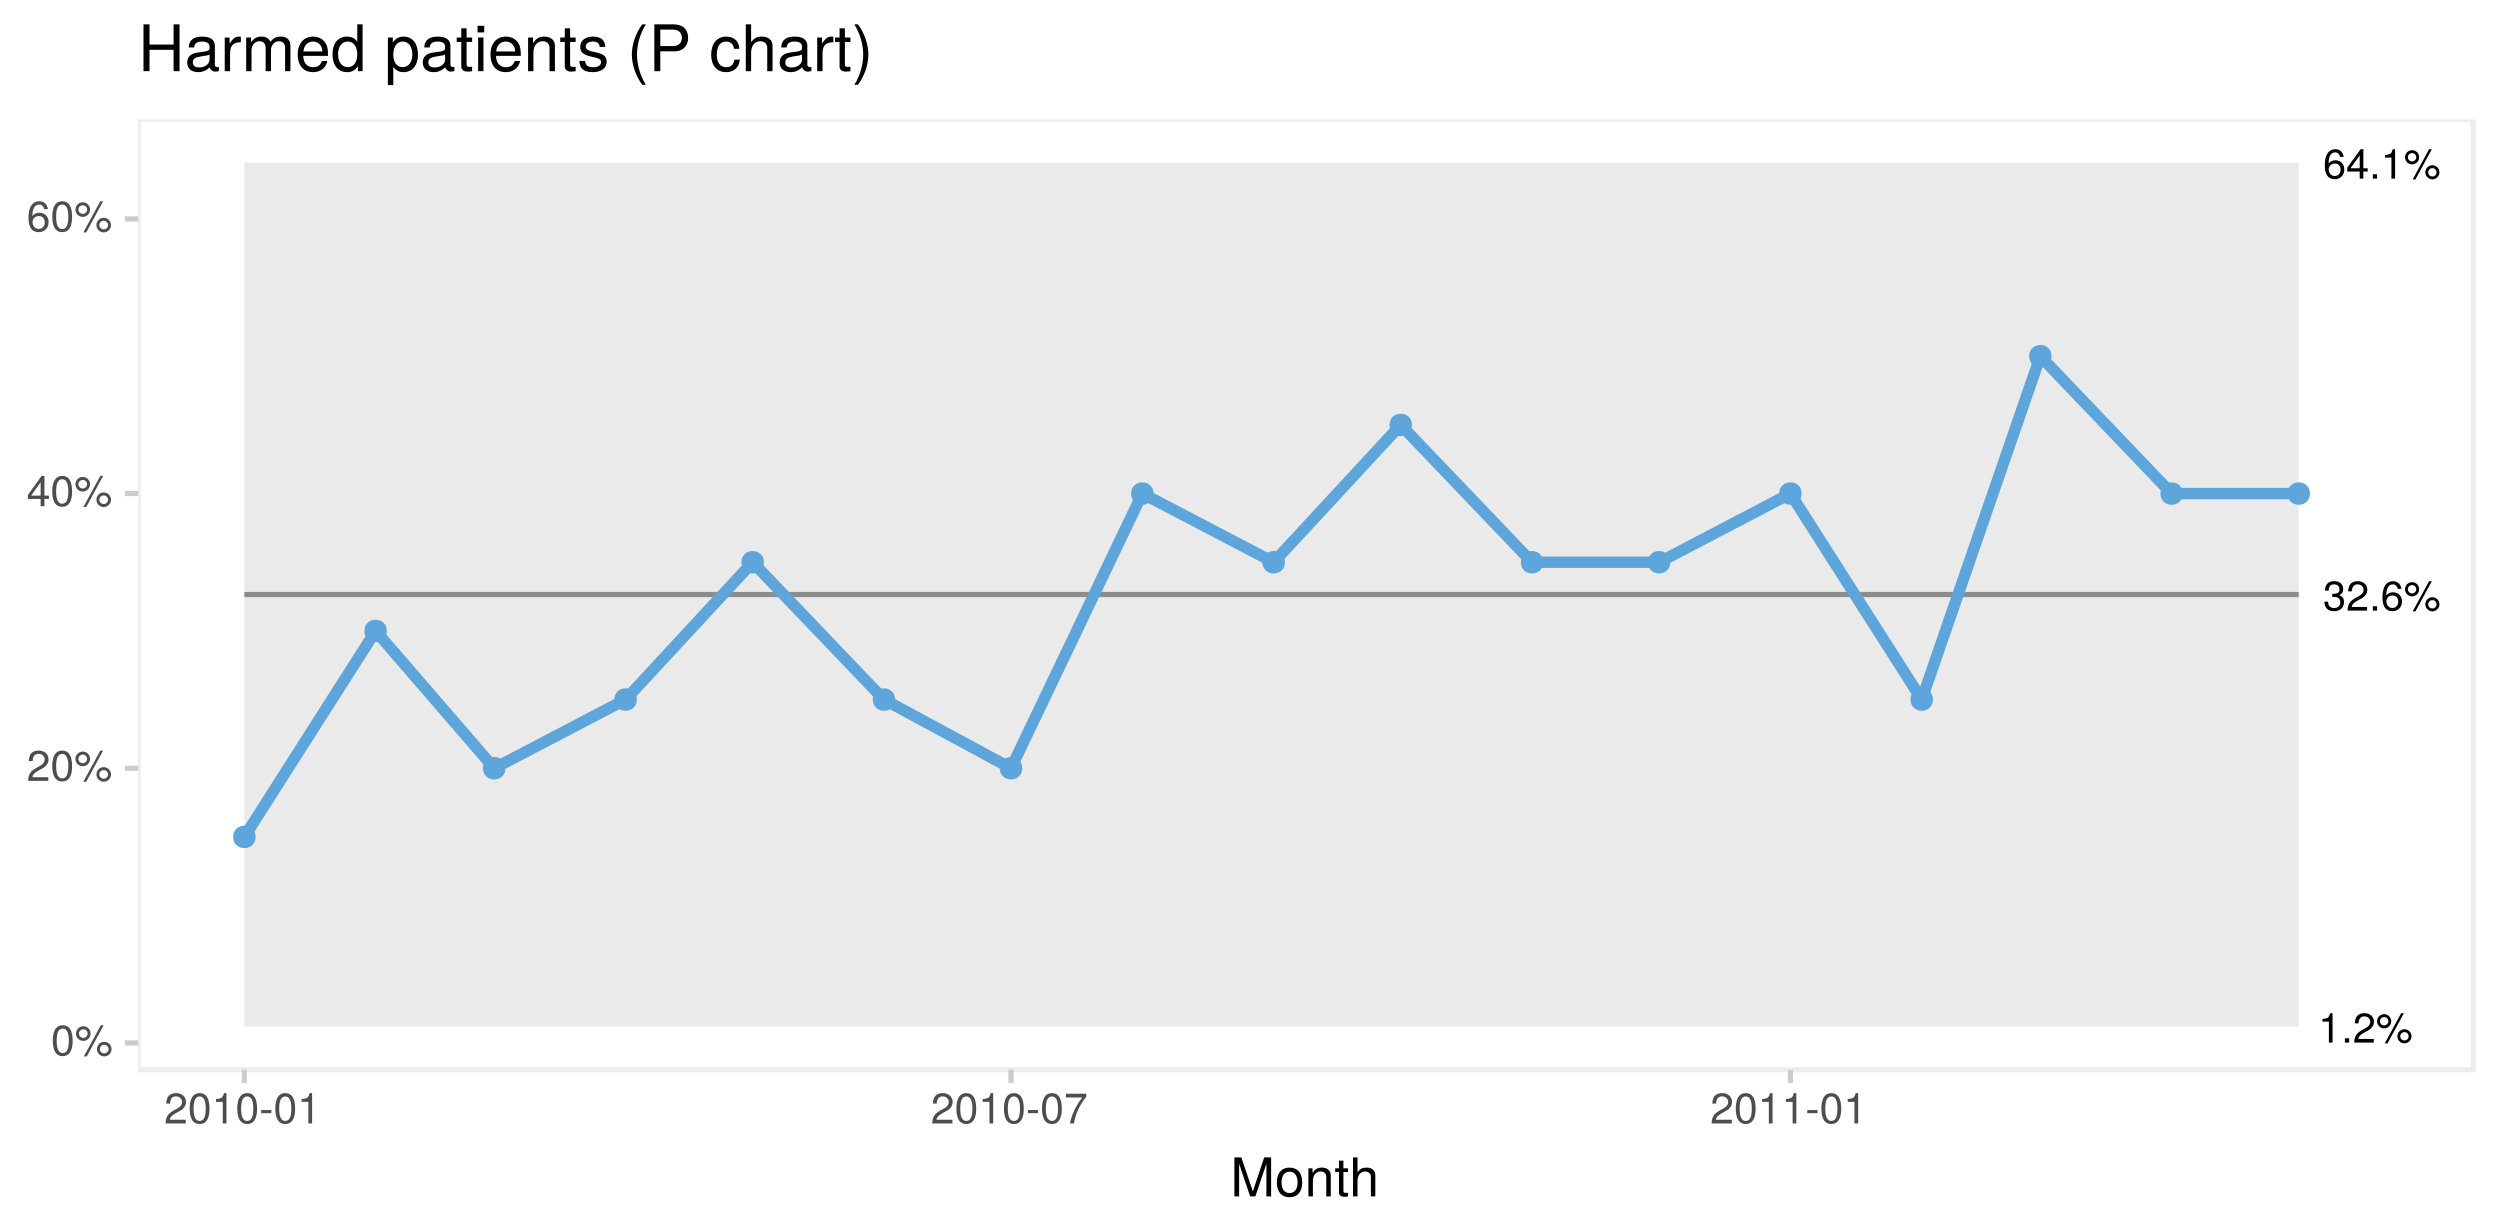
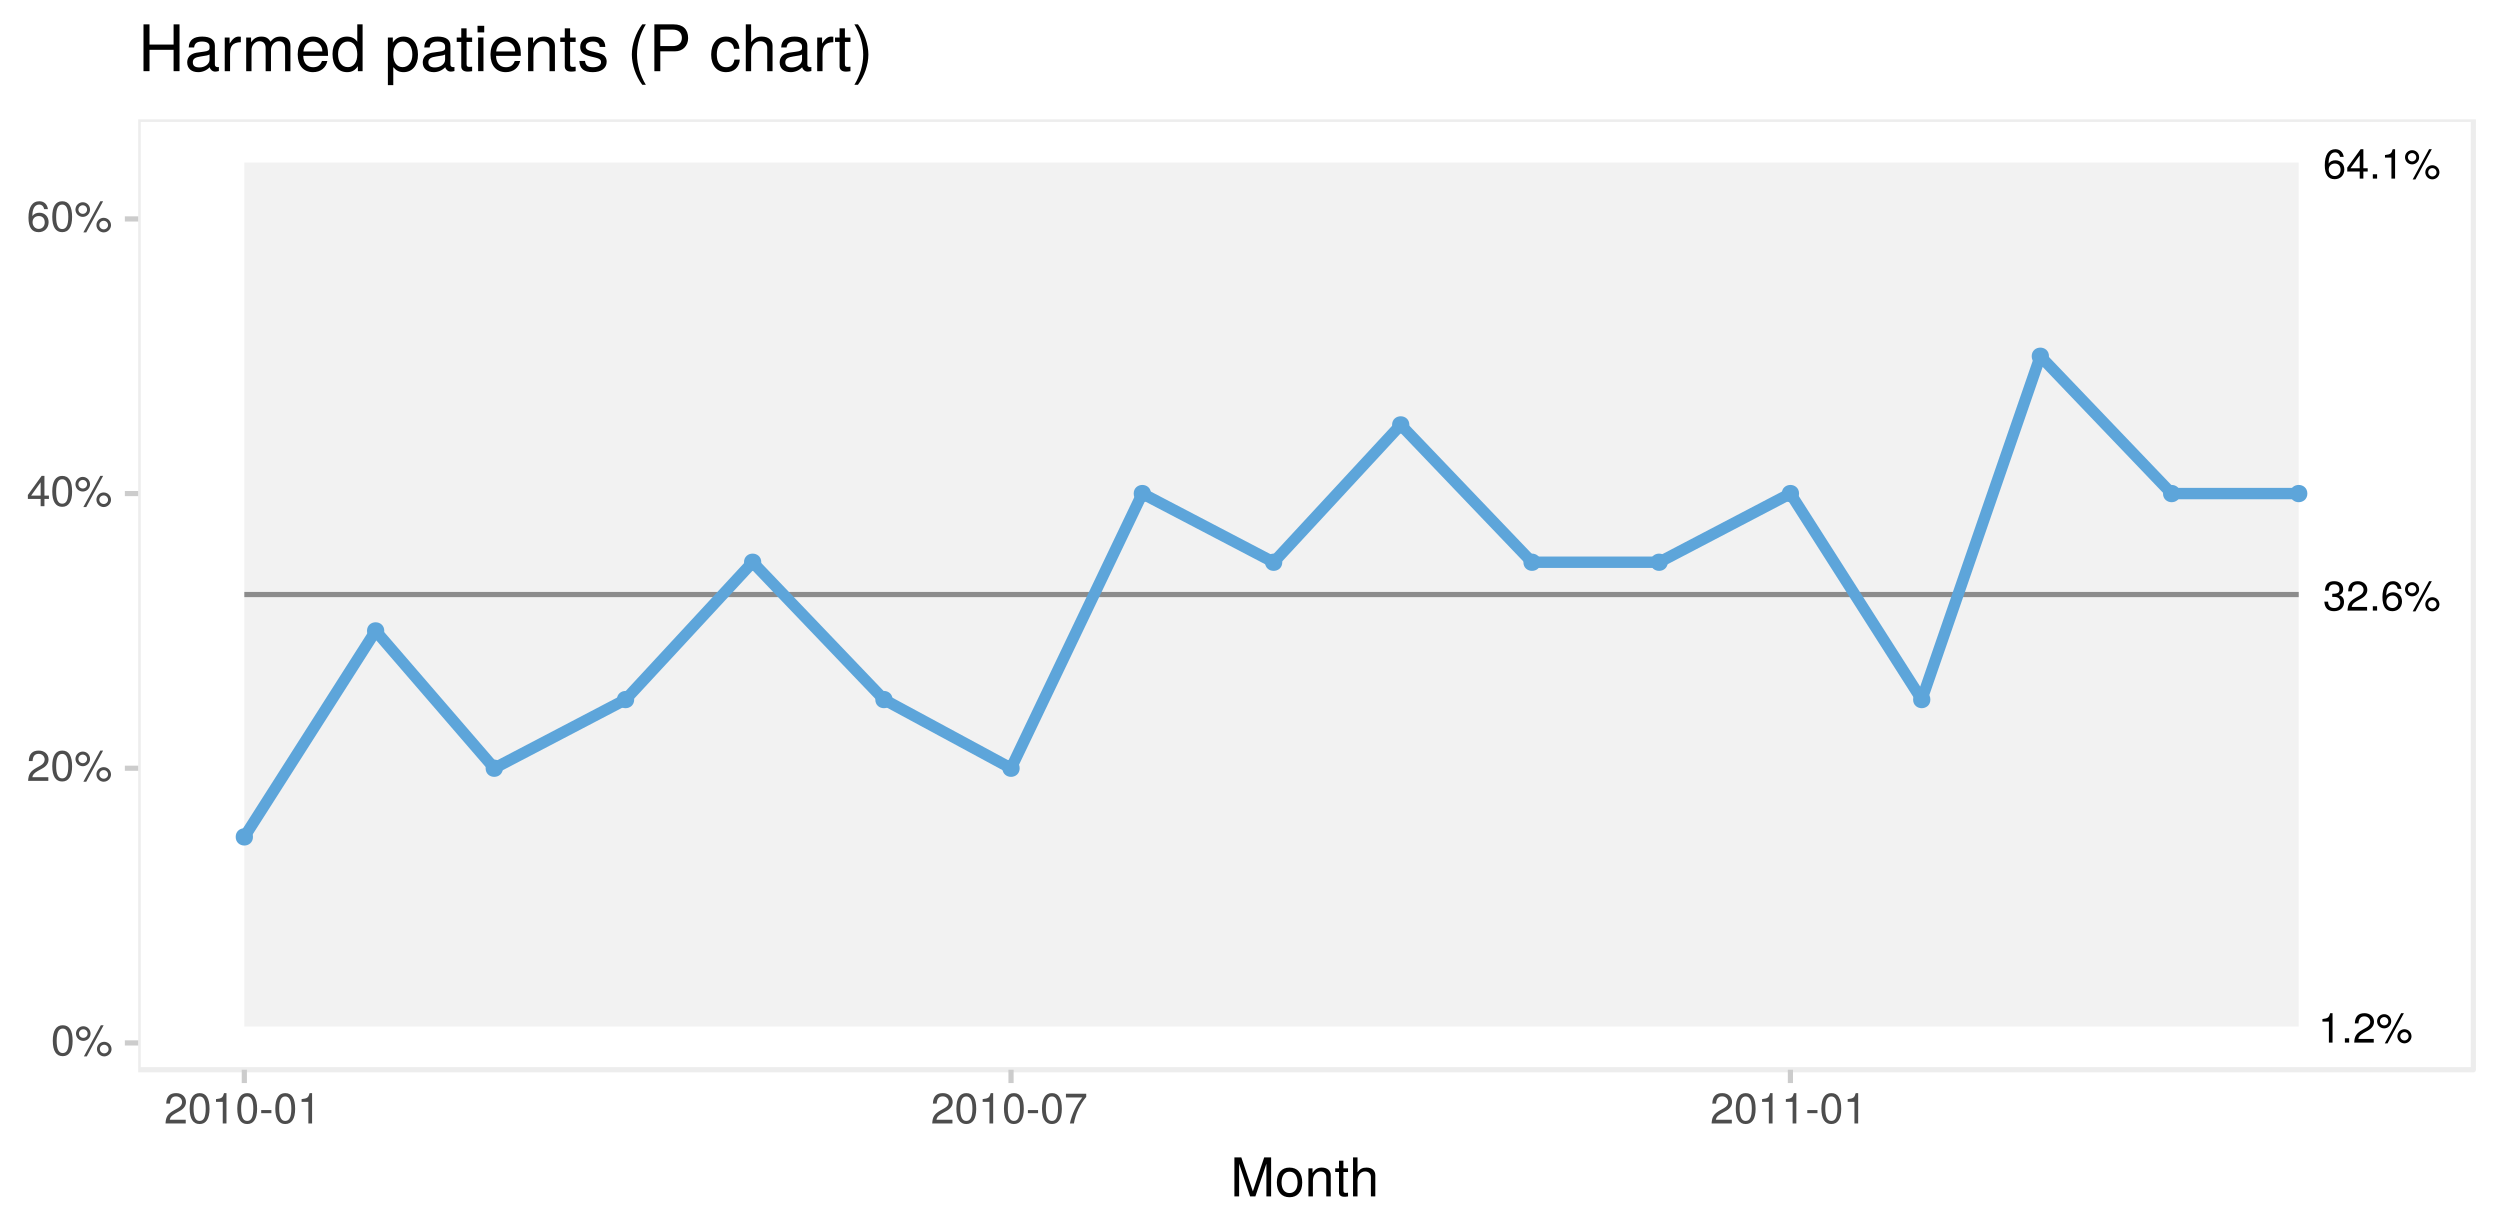
<svg xmlns="http://www.w3.org/2000/svg" xmlns:xlink="http://www.w3.org/1999/xlink" width="514pt" height="252pt" viewBox="0 0 514 252" version="1.1">
  <defs>
    <g>
      <symbol overflow="visible" id="glyph0-0">
        <path style="stroke:none;" d="" />
      </symbol>
      <symbol overflow="visible" id="glyph0-1">
        <path style="stroke:none;" d="M 2.953 0 L 2.953 -6.047 L 2.469 -6.047 C 2.203 -5.125 2.031 -4.984 0.875 -4.844 L 0.875 -4.312 L 2.203 -4.312 L 2.203 0 Z M 2.953 0 " />
      </symbol>
      <symbol overflow="visible" id="glyph0-2">
        <path style="stroke:none;" d="M 1.625 0 L 1.625 -0.891 L 0.75 -0.891 L 0.75 0 Z M 1.625 0 " />
      </symbol>
      <symbol overflow="visible" id="glyph0-3">
        <path style="stroke:none;" d="M 4.359 -4.281 C 4.359 -5.297 3.562 -6.047 2.422 -6.047 C 1.188 -6.047 0.469 -5.422 0.422 -3.953 L 1.172 -3.953 C 1.234 -4.969 1.656 -5.391 2.391 -5.391 C 3.078 -5.391 3.594 -4.906 3.594 -4.25 C 3.594 -3.781 3.312 -3.375 2.766 -3.062 L 1.984 -2.625 C 0.719 -1.906 0.359 -1.328 0.297 0 L 4.312 0 L 4.312 -0.75 L 1.141 -0.75 C 1.219 -1.234 1.484 -1.547 2.234 -1.984 L 3.078 -2.453 C 3.922 -2.906 4.359 -3.531 4.359 -4.281 Z M 4.359 -4.281 " />
      </symbol>
      <symbol overflow="visible" id="glyph0-4">
        <path style="stroke:none;" d="M 3.156 -4.375 C 3.156 -5.203 2.516 -5.844 1.703 -5.844 C 0.906 -5.844 0.25 -5.188 0.25 -4.391 C 0.25 -3.578 0.906 -2.922 1.703 -2.922 C 2.5 -2.922 3.156 -3.578 3.156 -4.375 Z M 2.562 -4.375 C 2.562 -3.906 2.172 -3.531 1.703 -3.531 C 1.234 -3.531 0.844 -3.922 0.844 -4.391 C 0.844 -4.859 1.234 -5.25 1.703 -5.25 C 2.188 -5.25 2.562 -4.859 2.562 -4.375 Z M 5.766 -6.047 L 5.203 -6.047 L 1.828 0.172 L 2.391 0.172 Z M 7.328 -1.281 C 7.328 -2.094 6.688 -2.75 5.875 -2.75 C 5.078 -2.75 4.422 -2.094 4.422 -1.297 C 4.422 -0.5 5.078 0.156 5.875 0.156 C 6.656 0.156 7.328 -0.5 7.328 -1.281 Z M 6.734 -1.281 C 6.734 -0.812 6.344 -0.438 5.875 -0.438 C 5.406 -0.438 5.016 -0.812 5.016 -1.297 C 5.016 -1.766 5.406 -2.156 5.875 -2.156 C 6.359 -2.156 6.734 -1.766 6.734 -1.281 Z M 6.734 -1.281 " />
      </symbol>
      <symbol overflow="visible" id="glyph0-5">
        <path style="stroke:none;" d="M 4.375 -1.875 C 4.375 -3 3.609 -3.766 2.531 -3.766 C 1.922 -3.766 1.453 -3.531 1.141 -3.094 C 1.141 -4.562 1.625 -5.391 2.484 -5.391 C 3.016 -5.391 3.375 -5.047 3.5 -4.469 L 4.25 -4.469 C 4.109 -5.453 3.453 -6.047 2.531 -6.047 C 1.125 -6.047 0.359 -4.859 0.359 -2.75 C 0.359 -0.875 1.016 0.125 2.391 0.125 C 3.547 0.125 4.375 -0.688 4.375 -1.875 Z M 3.609 -1.812 C 3.609 -1.062 3.094 -0.531 2.406 -0.531 C 1.703 -0.531 1.172 -1.078 1.172 -1.859 C 1.172 -2.609 1.688 -3.094 2.438 -3.094 C 3.156 -3.094 3.609 -2.625 3.609 -1.812 Z M 3.609 -1.812 " />
      </symbol>
      <symbol overflow="visible" id="glyph0-6">
        <path style="stroke:none;" d="M 4.438 -1.453 L 4.438 -2.125 L 3.547 -2.125 L 3.547 -6.047 L 2.984 -6.047 L 0.234 -2.25 L 0.234 -1.453 L 2.797 -1.453 L 2.797 0 L 3.547 0 L 3.547 -1.453 Z M 2.797 -2.125 L 0.891 -2.125 L 2.797 -4.766 Z M 2.797 -2.125 " />
      </symbol>
      <symbol overflow="visible" id="glyph0-7">
        <path style="stroke:none;" d="M 4.312 -1.75 C 4.312 -2.484 4.016 -2.922 3.297 -3.172 C 3.859 -3.391 4.141 -3.781 4.141 -4.391 C 4.141 -5.422 3.453 -6.047 2.297 -6.047 C 1.078 -6.047 0.422 -5.391 0.406 -4.094 L 1.156 -4.094 C 1.172 -4.984 1.531 -5.391 2.297 -5.391 C 2.969 -5.391 3.375 -5 3.375 -4.359 C 3.375 -3.719 3.094 -3.453 1.891 -3.453 L 1.891 -2.812 L 2.297 -2.812 C 3.125 -2.812 3.547 -2.422 3.547 -1.75 C 3.547 -0.984 3.078 -0.531 2.297 -0.531 C 1.469 -0.531 1.078 -0.953 1.031 -1.828 L 0.266 -1.828 C 0.359 -0.484 1.031 0.125 2.266 0.125 C 3.516 0.125 4.312 -0.609 4.312 -1.75 Z M 4.312 -1.75 " />
      </symbol>
      <symbol overflow="visible" id="glyph1-0">
        <path style="stroke:none;" d="" />
      </symbol>
      <symbol overflow="visible" id="glyph1-1">
        <path style="stroke:none;" d="M 4.453 -3 C 4.453 -5.156 3.781 -6.234 2.422 -6.234 C 1.078 -6.234 0.375 -5.141 0.375 -3.047 C 0.375 -0.953 1.078 0.125 2.422 0.125 C 3.734 0.125 4.453 -0.953 4.453 -3 Z M 3.672 -3.062 C 3.672 -1.297 3.266 -0.516 2.406 -0.516 C 1.578 -0.516 1.172 -1.344 1.172 -3.047 C 1.172 -4.75 1.578 -5.547 2.422 -5.547 C 3.25 -5.547 3.672 -4.734 3.672 -3.062 Z M 3.672 -3.062 " />
      </symbol>
      <symbol overflow="visible" id="glyph1-2">
        <path style="stroke:none;" d="M 3.25 -4.5 C 3.25 -5.359 2.594 -6.031 1.75 -6.031 C 0.938 -6.031 0.25 -5.344 0.25 -4.516 C 0.25 -3.688 0.938 -3.016 1.766 -3.016 C 2.578 -3.016 3.25 -3.688 3.25 -4.5 Z M 2.641 -4.516 C 2.641 -4.031 2.25 -3.641 1.766 -3.641 C 1.266 -3.641 0.859 -4.031 0.859 -4.516 C 0.859 -5.016 1.266 -5.406 1.75 -5.406 C 2.25 -5.406 2.641 -5.016 2.641 -4.516 Z M 5.938 -6.234 L 5.359 -6.234 L 1.875 0.172 L 2.469 0.172 Z M 7.562 -1.312 C 7.562 -2.156 6.891 -2.828 6.047 -2.828 C 5.234 -2.828 4.562 -2.156 4.562 -1.344 C 4.562 -0.516 5.234 0.172 6.062 0.172 C 6.875 0.172 7.562 -0.516 7.562 -1.312 Z M 6.953 -1.312 C 6.953 -0.844 6.547 -0.453 6.062 -0.453 C 5.562 -0.453 5.156 -0.844 5.156 -1.344 C 5.156 -1.828 5.562 -2.219 6.047 -2.219 C 6.547 -2.219 6.953 -1.828 6.953 -1.312 Z M 6.953 -1.312 " />
      </symbol>
      <symbol overflow="visible" id="glyph1-3">
        <path style="stroke:none;" d="M 4.5 -4.406 C 4.5 -5.469 3.672 -6.234 2.5 -6.234 C 1.219 -6.234 0.484 -5.594 0.438 -4.078 L 1.219 -4.078 C 1.281 -5.125 1.703 -5.562 2.469 -5.562 C 3.172 -5.562 3.703 -5.062 3.703 -4.391 C 3.703 -3.891 3.406 -3.469 2.859 -3.156 L 2.047 -2.703 C 0.75 -1.969 0.375 -1.375 0.297 0 L 4.453 0 L 4.453 -0.766 L 1.172 -0.766 C 1.25 -1.281 1.531 -1.594 2.297 -2.047 L 3.172 -2.531 C 4.047 -2.984 4.5 -3.641 4.5 -4.406 Z M 4.5 -4.406 " />
      </symbol>
      <symbol overflow="visible" id="glyph1-4">
        <path style="stroke:none;" d="M 4.578 -1.5 L 4.578 -2.188 L 3.656 -2.188 L 3.656 -6.234 L 3.078 -6.234 L 0.25 -2.312 L 0.25 -1.5 L 2.875 -1.5 L 2.875 0 L 3.656 0 L 3.656 -1.5 Z M 2.875 -2.188 L 0.922 -2.188 L 2.875 -4.922 Z M 2.875 -2.188 " />
      </symbol>
      <symbol overflow="visible" id="glyph1-5">
        <path style="stroke:none;" d="M 4.516 -1.938 C 4.516 -3.094 3.719 -3.875 2.609 -3.875 C 1.984 -3.875 1.5 -3.641 1.172 -3.188 C 1.172 -4.703 1.672 -5.547 2.562 -5.547 C 3.109 -5.547 3.484 -5.203 3.609 -4.609 L 4.375 -4.609 C 4.234 -5.625 3.562 -6.234 2.609 -6.234 C 1.156 -6.234 0.375 -5.016 0.375 -2.844 C 0.375 -0.891 1.047 0.125 2.469 0.125 C 3.656 0.125 4.516 -0.719 4.516 -1.938 Z M 3.719 -1.875 C 3.719 -1.094 3.188 -0.547 2.484 -0.547 C 1.766 -0.547 1.219 -1.125 1.219 -1.922 C 1.219 -2.688 1.734 -3.188 2.5 -3.188 C 3.25 -3.188 3.719 -2.703 3.719 -1.875 Z M 3.719 -1.875 " />
      </symbol>
      <symbol overflow="visible" id="glyph1-6">
        <path style="stroke:none;" d="M 3.047 0 L 3.047 -6.234 L 2.547 -6.234 C 2.266 -5.281 2.094 -5.141 0.891 -5 L 0.891 -4.438 L 2.281 -4.438 L 2.281 0 Z M 3.047 0 " />
      </symbol>
      <symbol overflow="visible" id="glyph1-7">
        <path style="stroke:none;" d="M 2.5 -2.109 L 2.5 -2.75 L 0.406 -2.75 L 0.406 -2.109 Z M 2.5 -2.109 " />
      </symbol>
      <symbol overflow="visible" id="glyph1-8">
        <path style="stroke:none;" d="M 4.578 -5.453 L 4.578 -6.109 L 0.406 -6.109 L 0.406 -5.344 L 3.781 -5.344 C 2.531 -3.781 1.656 -1.953 1.219 0 L 2.047 0 C 2.391 -2.016 3.266 -3.891 4.578 -5.453 Z M 4.578 -5.453 " />
      </symbol>
      <symbol overflow="visible" id="glyph2-0">
        <path style="stroke:none;" d="" />
      </symbol>
      <symbol overflow="visible" id="glyph2-1">
        <path style="stroke:none;" d="M 8.375 0 L 8.375 -8.016 L 6.953 -8.016 L 4.625 -1.031 L 2.25 -8.016 L 0.828 -8.016 L 0.828 0 L 1.797 0 L 1.797 -6.719 L 4.062 0 L 5.141 0 L 7.406 -6.719 L 7.406 0 Z M 8.375 0 " />
      </symbol>
      <symbol overflow="visible" id="glyph2-2">
        <path style="stroke:none;" d="M 5.609 -2.844 C 5.609 -4.828 4.656 -5.922 2.984 -5.922 C 1.375 -5.922 0.391 -4.812 0.391 -2.875 C 0.391 -0.953 1.359 0.172 3 0.172 C 4.625 0.172 5.609 -0.953 5.609 -2.844 Z M 4.656 -2.844 C 4.656 -1.5 4.016 -0.688 3 -0.688 C 1.984 -0.688 1.359 -1.484 1.359 -2.875 C 1.359 -4.266 1.984 -5.078 3 -5.078 C 4.031 -5.078 4.656 -4.281 4.656 -2.844 Z M 4.656 -2.844 " />
      </symbol>
      <symbol overflow="visible" id="glyph2-3">
        <path style="stroke:none;" d="M 5.359 0 L 5.359 -4.359 C 5.359 -5.312 4.641 -5.922 3.531 -5.922 C 2.672 -5.922 2.125 -5.594 1.609 -4.797 L 1.609 -5.766 L 0.766 -5.766 L 0.766 0 L 1.688 0 L 1.688 -3.172 C 1.688 -4.359 2.328 -5.125 3.25 -5.125 C 3.984 -5.125 4.438 -4.688 4.438 -4 L 4.438 0 Z M 5.359 0 " />
      </symbol>
      <symbol overflow="visible" id="glyph2-4">
        <path style="stroke:none;" d="M 2.797 0 L 2.797 -0.766 C 2.672 -0.734 2.531 -0.719 2.359 -0.719 C 1.953 -0.719 1.844 -0.844 1.844 -1.25 L 1.844 -5.016 L 2.797 -5.016 L 2.797 -5.766 L 1.844 -5.766 L 1.844 -7.344 L 0.938 -7.344 L 0.938 -5.766 L 0.156 -5.766 L 0.156 -5.016 L 0.938 -5.016 L 0.938 -0.844 C 0.938 -0.25 1.328 0.078 2.047 0.078 C 2.266 0.078 2.484 0.062 2.797 0 Z M 2.797 0 " />
      </symbol>
      <symbol overflow="visible" id="glyph2-5">
        <path style="stroke:none;" d="M 5.344 0 L 5.344 -4.359 C 5.344 -5.328 4.656 -5.922 3.531 -5.922 C 2.719 -5.922 2.219 -5.672 1.688 -4.969 L 1.688 -8.016 L 0.766 -8.016 L 0.766 0 L 1.688 0 L 1.688 -3.172 C 1.688 -4.359 2.297 -5.125 3.25 -5.125 C 3.891 -5.125 4.438 -4.75 4.438 -4 L 4.438 0 Z M 5.344 0 " />
      </symbol>
      <symbol overflow="visible" id="glyph3-0">
        <path style="stroke:none;" d="" />
      </symbol>
      <symbol overflow="visible" id="glyph3-1">
        <path style="stroke:none;" d="M 8.5 0 L 8.5 -9.625 L 7.281 -9.625 L 7.281 -5.469 L 2.328 -5.469 L 2.328 -9.625 L 1.094 -9.625 L 1.094 0 L 2.328 0 L 2.328 -4.391 L 7.281 -4.391 L 7.281 0 Z M 8.5 0 " />
      </symbol>
      <symbol overflow="visible" id="glyph3-2">
        <path style="stroke:none;" d="M 7.062 -0.031 L 7.062 -0.859 C 6.938 -0.828 6.891 -0.828 6.828 -0.828 C 6.438 -0.828 6.234 -1.031 6.234 -1.375 L 6.234 -5.234 C 6.234 -6.453 5.328 -7.109 3.625 -7.109 C 1.953 -7.109 0.922 -6.469 0.859 -4.875 L 1.969 -4.875 C 2.062 -5.719 2.562 -6.094 3.594 -6.094 C 4.578 -6.094 5.141 -5.734 5.141 -5.062 L 5.141 -4.781 C 5.141 -4.312 4.859 -4.125 3.984 -4.016 C 2.422 -3.812 2.188 -3.766 1.766 -3.594 C 0.969 -3.266 0.547 -2.641 0.547 -1.797 C 0.547 -0.547 1.422 0.203 2.828 0.203 C 3.703 0.203 4.562 -0.172 5.172 -0.812 C 5.297 -0.297 5.766 0.094 6.312 0.094 C 6.531 0.094 6.703 0.062 7.062 -0.031 Z M 5.141 -2.391 C 5.141 -1.406 4.125 -0.766 3.062 -0.766 C 2.203 -0.766 1.703 -1.062 1.703 -1.828 C 1.703 -2.547 2.188 -2.859 3.359 -3.031 C 4.531 -3.188 4.766 -3.25 5.141 -3.422 Z M 5.141 -2.391 " />
      </symbol>
      <symbol overflow="visible" id="glyph3-3">
        <path style="stroke:none;" d="M 4.234 -5.953 L 4.234 -7.078 C 4.047 -7.109 3.969 -7.109 3.812 -7.109 C 3.109 -7.109 2.562 -6.688 1.922 -5.672 L 1.922 -6.922 L 0.922 -6.922 L 0.922 0 L 2.016 0 L 2.016 -3.594 C 2.016 -5.156 2.531 -5.922 4.234 -5.953 Z M 4.234 -5.953 " />
      </symbol>
      <symbol overflow="visible" id="glyph3-4">
        <path style="stroke:none;" d="M 10.031 0 L 10.031 -5.188 C 10.031 -6.438 9.344 -7.109 8.047 -7.109 C 7.125 -7.109 6.578 -6.844 5.922 -6.062 C 5.516 -6.797 4.969 -7.109 4.062 -7.109 C 3.141 -7.109 2.531 -6.766 1.938 -5.938 L 1.938 -6.922 L 0.938 -6.922 L 0.938 0 L 2.031 0 L 2.031 -4.344 C 2.031 -5.344 2.766 -6.156 3.656 -6.156 C 4.469 -6.156 4.938 -5.656 4.938 -4.766 L 4.938 0 L 6.031 0 L 6.031 -4.344 C 6.031 -5.344 6.766 -6.156 7.672 -6.156 C 8.469 -6.156 8.938 -5.641 8.938 -4.766 L 8.938 0 Z M 10.031 0 " />
      </symbol>
      <symbol overflow="visible" id="glyph3-5">
        <path style="stroke:none;" d="M 6.766 -3.141 C 6.766 -4.141 6.688 -4.781 6.5 -5.297 C 6.047 -6.438 4.984 -7.109 3.703 -7.109 C 1.766 -7.109 0.531 -5.688 0.531 -3.422 C 0.531 -1.156 1.734 0.203 3.672 0.203 C 5.25 0.203 6.344 -0.703 6.625 -2.094 L 5.516 -2.094 C 5.219 -1.188 4.594 -0.812 3.703 -0.812 C 2.562 -0.812 1.703 -1.562 1.672 -3.141 Z M 5.594 -4.125 C 5.594 -4.125 5.594 -4.062 5.578 -4.047 L 1.703 -4.047 C 1.797 -5.266 2.578 -6.094 3.688 -6.094 C 4.766 -6.094 5.594 -5.203 5.594 -4.125 Z M 5.594 -4.125 " />
      </symbol>
      <symbol overflow="visible" id="glyph3-6">
        <path style="stroke:none;" d="M 6.531 0 L 6.531 -9.625 L 5.438 -9.625 L 5.438 -6.047 C 4.984 -6.75 4.234 -7.109 3.312 -7.109 C 1.516 -7.109 0.344 -5.734 0.344 -3.531 C 0.344 -1.188 1.484 0.203 3.359 0.203 C 4.297 0.203 4.969 -0.156 5.562 -1.016 L 5.562 0 Z M 5.438 -3.438 C 5.438 -1.828 4.672 -0.828 3.516 -0.828 C 2.297 -0.828 1.484 -1.844 1.484 -3.453 C 1.484 -5.062 2.297 -6.094 3.5 -6.094 C 4.688 -6.094 5.438 -5.031 5.438 -3.438 Z M 5.438 -3.438 " />
      </symbol>
      <symbol overflow="visible" id="glyph3-7">
        <path style="stroke:none;" d="" />
      </symbol>
      <symbol overflow="visible" id="glyph3-8">
        <path style="stroke:none;" d="M 6.906 -3.391 C 6.906 -5.719 5.766 -7.109 3.938 -7.109 C 3 -7.109 2.25 -6.688 1.734 -5.875 L 1.734 -6.922 L 0.719 -6.922 L 0.719 2.875 L 1.828 2.875 L 1.828 -0.828 C 2.406 -0.125 3.047 0.203 3.953 0.203 C 5.734 0.203 6.906 -1.188 6.906 -3.391 Z M 5.75 -3.422 C 5.75 -1.844 4.953 -0.828 3.75 -0.828 C 2.594 -0.828 1.828 -1.781 1.828 -3.406 C 1.828 -5.031 2.594 -6.094 3.75 -6.094 C 4.969 -6.094 5.75 -5.062 5.75 -3.422 Z M 5.75 -3.422 " />
      </symbol>
      <symbol overflow="visible" id="glyph3-9">
        <path style="stroke:none;" d="M 3.359 0 L 3.359 -0.922 C 3.203 -0.891 3.031 -0.875 2.828 -0.875 C 2.344 -0.875 2.219 -1 2.219 -1.484 L 2.219 -6.016 L 3.359 -6.016 L 3.359 -6.922 L 2.219 -6.922 L 2.219 -8.812 L 1.125 -8.812 L 1.125 -6.922 L 0.188 -6.922 L 0.188 -6.016 L 1.125 -6.016 L 1.125 -1 C 1.125 -0.297 1.594 0.094 2.453 0.094 C 2.719 0.094 2.984 0.062 3.359 0 Z M 3.359 0 " />
      </symbol>
      <symbol overflow="visible" id="glyph3-10">
        <path style="stroke:none;" d="M 2.016 0 L 2.016 -6.922 L 0.922 -6.922 L 0.922 0 Z M 2.172 -7.969 L 2.172 -9.328 L 0.797 -9.328 L 0.797 -7.969 Z M 2.172 -7.969 " />
      </symbol>
      <symbol overflow="visible" id="glyph3-11">
        <path style="stroke:none;" d="M 6.438 0 L 6.438 -5.234 C 6.438 -6.375 5.578 -7.109 4.234 -7.109 C 3.203 -7.109 2.547 -6.719 1.938 -5.75 L 1.938 -6.922 L 0.922 -6.922 L 0.922 0 L 2.016 0 L 2.016 -3.812 C 2.016 -5.234 2.781 -6.156 3.906 -6.156 C 4.781 -6.156 5.328 -5.625 5.328 -4.797 L 5.328 0 Z M 6.438 0 " />
      </symbol>
      <symbol overflow="visible" id="glyph3-12">
        <path style="stroke:none;" d="M 6.062 -1.938 C 6.062 -2.969 5.484 -3.484 4.109 -3.812 L 3.047 -4.062 C 2.156 -4.281 1.766 -4.562 1.766 -5.062 C 1.766 -5.688 2.344 -6.094 3.234 -6.094 C 4.125 -6.094 4.594 -5.719 4.625 -4.984 L 5.781 -4.984 C 5.766 -6.344 4.875 -7.109 3.281 -7.109 C 1.656 -7.109 0.625 -6.281 0.625 -5 C 0.625 -3.922 1.172 -3.406 2.812 -3.016 L 3.844 -2.766 C 4.609 -2.578 4.906 -2.344 4.906 -1.844 C 4.906 -1.203 4.266 -0.812 3.297 -0.812 C 2.312 -0.812 1.75 -1.062 1.609 -2.109 L 0.453 -2.109 C 0.5 -0.516 1.406 0.203 3.203 0.203 C 4.953 0.203 6.062 -0.609 6.062 -1.938 Z M 6.062 -1.938 " />
      </symbol>
      <symbol overflow="visible" id="glyph3-13">
        <path style="stroke:none;" d="M 3.844 2.797 C 2.688 0.906 2.031 -1.312 2.031 -3.422 C 2.031 -5.516 2.688 -7.75 3.844 -9.625 L 3.109 -9.625 C 1.797 -7.891 0.969 -5.5 0.969 -3.422 C 0.969 -1.328 1.797 1.062 3.109 2.797 Z M 3.844 2.797 " />
      </symbol>
      <symbol overflow="visible" id="glyph3-14">
        <path style="stroke:none;" d="M 8.141 -6.797 C 8.141 -8.609 7.078 -9.625 5.172 -9.625 L 1.203 -9.625 L 1.203 0 L 2.422 0 L 2.422 -4.078 L 5.453 -4.078 C 7.031 -4.078 8.141 -5.203 8.141 -6.797 Z M 6.859 -6.859 C 6.859 -5.797 6.172 -5.156 4.984 -5.156 L 2.422 -5.156 L 2.422 -8.547 L 4.984 -8.547 C 6.172 -8.547 6.859 -7.906 6.859 -6.859 Z M 6.859 -6.859 " />
      </symbol>
      <symbol overflow="visible" id="glyph3-15">
        <path style="stroke:none;" d="M 6.297 -2.375 L 5.188 -2.375 C 5 -1.266 4.438 -0.812 3.5 -0.812 C 2.281 -0.812 1.562 -1.75 1.562 -3.391 C 1.562 -5.125 2.266 -6.094 3.469 -6.094 C 4.391 -6.094 4.984 -5.562 5.109 -4.594 L 6.219 -4.594 C 6.094 -6.281 5.031 -7.109 3.484 -7.109 C 1.625 -7.109 0.406 -5.688 0.406 -3.391 C 0.406 -1.156 1.594 0.203 3.469 0.203 C 5.125 0.203 6.172 -0.797 6.297 -2.375 Z M 6.297 -2.375 " />
      </symbol>
      <symbol overflow="visible" id="glyph3-16">
        <path style="stroke:none;" d="M 6.422 0 L 6.422 -5.234 C 6.422 -6.391 5.578 -7.109 4.234 -7.109 C 3.266 -7.109 2.672 -6.812 2.016 -5.969 L 2.016 -9.625 L 0.922 -9.625 L 0.922 0 L 2.016 0 L 2.016 -3.812 C 2.016 -5.234 2.766 -6.156 3.891 -6.156 C 4.672 -6.156 5.328 -5.703 5.328 -4.797 L 5.328 0 Z M 6.422 0 " />
      </symbol>
      <symbol overflow="visible" id="glyph3-17">
        <path style="stroke:none;" d="M 3.375 -3.406 C 3.375 -5.5 2.547 -7.891 1.234 -9.625 L 0.5 -9.625 C 1.656 -7.734 2.312 -5.516 2.312 -3.406 C 2.312 -1.312 1.656 0.922 0.5 2.797 L 1.234 2.797 C 2.547 1.062 3.375 -1.328 3.375 -3.406 Z M 3.375 -3.406 " />
      </symbol>
    </g>
    <clipPath id="clip1">
      <path d="M 28.41 24.539 L 509 24.539 L 509 220 L 28.41 220 Z M 28.41 24.539 " />
    </clipPath>
    <clipPath id="clip2">
      <path d="M 28.41 24.539 L 509.52 24.539 L 509.52 220.941 L 28.41 220.941 Z M 28.41 24.539 " />
    </clipPath>
  </defs>
  <g id="surface48">
    <rect x="0" y="0" width="514" height="252" style="fill:rgb(100%,100%,100%);fill-opacity:1;stroke:none;" />
    <rect x="0" y="0" width="514" height="252" style="fill:rgb(100%,100%,100%);fill-opacity:1;stroke:none;" />
    <path style="fill:none;stroke-width:1.067;stroke-linecap:round;stroke-linejoin:round;stroke:rgb(100%,100%,100%);stroke-opacity:1;stroke-miterlimit:10;" d="M 0 252 L 514 252 L 514 0 L 0 0 Z M 0 252 " />
    <g clip-path="url(#clip1)" clip-rule="nonzero">
      <path style=" stroke:none;fill-rule:nonzero;fill:rgb(100%,100%,100%);fill-opacity:1;" d="M 28.41 219.941 L 508.52 219.941 L 508.52 24.539 L 28.41 24.539 Z M 28.41 219.941 " />
    </g>
-     <path style=" stroke:none;fill-rule:nonzero;fill:rgb(80%,80%,80%);fill-opacity:0.4;" d="M 50.234 33.422 L 472.617 33.422 L 472.617 211.059 L 50.234 211.059 Z M 50.234 33.422 " />
+     <path style=" stroke:none;fill-rule:nonzero;fill:rgb(87.059%,87.059%,87.059%);fill-opacity:0.4;" d="M 50.234 33.422 L 472.617 33.422 L 472.617 211.059 L 50.234 211.059 Z M 50.234 33.422 " />
    <path style="fill:none;stroke-width:1.067;stroke-linecap:butt;stroke-linejoin:round;stroke:rgb(54.902%,54.902%,54.902%);stroke-opacity:1;stroke-miterlimit:1;" d="M 50.234 122.238 L 472.617 122.238 " />
    <path style="fill:none;stroke-width:2.347;stroke-linecap:butt;stroke-linejoin:round;stroke:rgb(36.471%,64.706%,85.49%);stroke-opacity:1;stroke-miterlimit:1;" d="M 50.234 172.066 L 77.23 129.715 L 101.617 157.949 L 128.613 143.832 L 154.742 115.598 L 181.738 143.832 L 207.867 157.949 L 234.863 101.477 L 261.863 115.598 L 287.988 87.359 L 314.984 115.598 L 341.113 115.598 L 368.109 101.477 L 395.109 143.832 L 419.492 73.242 L 446.492 101.477 L 472.617 101.477 " />
-     <path style="fill-rule:nonzero;fill:rgb(36.471%,64.706%,85.49%);fill-opacity:1;stroke-width:0.709;stroke-linecap:round;stroke-linejoin:round;stroke:rgb(36.471%,64.706%,85.49%);stroke-opacity:1;stroke-miterlimit:10;" d="M 52.188 172.066 C 52.188 174.676 48.281 174.676 48.281 172.066 C 48.281 169.461 52.188 169.461 52.188 172.066 " />
-     <path style="fill-rule:nonzero;fill:rgb(36.471%,64.706%,85.49%);fill-opacity:1;stroke-width:0.709;stroke-linecap:round;stroke-linejoin:round;stroke:rgb(36.471%,64.706%,85.49%);stroke-opacity:1;stroke-miterlimit:10;" d="M 79.188 129.715 C 79.188 132.32 75.277 132.32 75.277 129.715 C 75.277 127.109 79.188 127.109 79.188 129.715 " />
-     <path style="fill-rule:nonzero;fill:rgb(36.471%,64.706%,85.49%);fill-opacity:1;stroke-width:0.709;stroke-linecap:round;stroke-linejoin:round;stroke:rgb(36.471%,64.706%,85.49%);stroke-opacity:1;stroke-miterlimit:10;" d="M 103.57 157.949 C 103.57 160.559 99.66 160.559 99.66 157.949 C 99.66 155.344 103.57 155.344 103.57 157.949 " />
-     <path style="fill-rule:nonzero;fill:rgb(36.471%,64.706%,85.49%);fill-opacity:1;stroke-width:0.709;stroke-linecap:round;stroke-linejoin:round;stroke:rgb(36.471%,64.706%,85.49%);stroke-opacity:1;stroke-miterlimit:10;" d="M 130.57 143.832 C 130.57 146.438 126.66 146.438 126.66 143.832 C 126.66 141.227 130.57 141.227 130.57 143.832 " />
-     <path style="fill-rule:nonzero;fill:rgb(36.471%,64.706%,85.49%);fill-opacity:1;stroke-width:0.709;stroke-linecap:round;stroke-linejoin:round;stroke:rgb(36.471%,64.706%,85.49%);stroke-opacity:1;stroke-miterlimit:10;" d="M 156.695 115.598 C 156.695 118.203 152.785 118.203 152.785 115.598 C 152.785 112.988 156.695 112.988 156.695 115.598 " />
-     <path style="fill-rule:nonzero;fill:rgb(36.471%,64.706%,85.49%);fill-opacity:1;stroke-width:0.709;stroke-linecap:round;stroke-linejoin:round;stroke:rgb(36.471%,64.706%,85.49%);stroke-opacity:1;stroke-miterlimit:10;" d="M 183.695 143.832 C 183.695 146.438 179.785 146.438 179.785 143.832 C 179.785 141.227 183.695 141.227 183.695 143.832 " />
-     <path style="fill-rule:nonzero;fill:rgb(36.471%,64.706%,85.49%);fill-opacity:1;stroke-width:0.709;stroke-linecap:round;stroke-linejoin:round;stroke:rgb(36.471%,64.706%,85.49%);stroke-opacity:1;stroke-miterlimit:10;" d="M 209.82 157.949 C 209.82 160.559 205.91 160.559 205.91 157.949 C 205.91 155.344 209.82 155.344 209.82 157.949 " />
-     <path style="fill-rule:nonzero;fill:rgb(36.471%,64.706%,85.49%);fill-opacity:1;stroke-width:0.709;stroke-linecap:round;stroke-linejoin:round;stroke:rgb(36.471%,64.706%,85.49%);stroke-opacity:1;stroke-miterlimit:10;" d="M 236.82 101.477 C 236.82 104.086 232.91 104.086 232.91 101.477 C 232.91 98.871 236.82 98.871 236.82 101.477 " />
-     <path style="fill-rule:nonzero;fill:rgb(36.471%,64.706%,85.49%);fill-opacity:1;stroke-width:0.709;stroke-linecap:round;stroke-linejoin:round;stroke:rgb(36.471%,64.706%,85.49%);stroke-opacity:1;stroke-miterlimit:10;" d="M 263.816 115.598 C 263.816 118.203 259.906 118.203 259.906 115.598 C 259.906 112.988 263.816 112.988 263.816 115.598 " />
-     <path style="fill-rule:nonzero;fill:rgb(36.471%,64.706%,85.49%);fill-opacity:1;stroke-width:0.709;stroke-linecap:round;stroke-linejoin:round;stroke:rgb(36.471%,64.706%,85.49%);stroke-opacity:1;stroke-miterlimit:10;" d="M 289.941 87.359 C 289.941 89.969 286.035 89.969 286.035 87.359 C 286.035 84.754 289.941 84.754 289.941 87.359 " />
-     <path style="fill-rule:nonzero;fill:rgb(36.471%,64.706%,85.49%);fill-opacity:1;stroke-width:0.709;stroke-linecap:round;stroke-linejoin:round;stroke:rgb(36.471%,64.706%,85.49%);stroke-opacity:1;stroke-miterlimit:10;" d="M 316.941 115.598 C 316.941 118.203 313.031 118.203 313.031 115.598 C 313.031 112.988 316.941 112.988 316.941 115.598 " />
-     <path style="fill-rule:nonzero;fill:rgb(36.471%,64.706%,85.49%);fill-opacity:1;stroke-width:0.709;stroke-linecap:round;stroke-linejoin:round;stroke:rgb(36.471%,64.706%,85.49%);stroke-opacity:1;stroke-miterlimit:10;" d="M 343.066 115.598 C 343.066 118.203 339.156 118.203 339.156 115.598 C 339.156 112.988 343.066 112.988 343.066 115.598 " />
-     <path style="fill-rule:nonzero;fill:rgb(36.471%,64.706%,85.49%);fill-opacity:1;stroke-width:0.709;stroke-linecap:round;stroke-linejoin:round;stroke:rgb(36.471%,64.706%,85.49%);stroke-opacity:1;stroke-miterlimit:10;" d="M 370.066 101.477 C 370.066 104.086 366.156 104.086 366.156 101.477 C 366.156 98.871 370.066 98.871 370.066 101.477 " />
-     <path style="fill-rule:nonzero;fill:rgb(36.471%,64.706%,85.49%);fill-opacity:1;stroke-width:0.709;stroke-linecap:round;stroke-linejoin:round;stroke:rgb(36.471%,64.706%,85.49%);stroke-opacity:1;stroke-miterlimit:10;" d="M 397.062 143.832 C 397.062 146.438 393.152 146.438 393.152 143.832 C 393.152 141.227 397.062 141.227 397.062 143.832 " />
-     <path style="fill-rule:nonzero;fill:rgb(36.471%,64.706%,85.49%);fill-opacity:1;stroke-width:0.709;stroke-linecap:round;stroke-linejoin:round;stroke:rgb(36.471%,64.706%,85.49%);stroke-opacity:1;stroke-miterlimit:10;" d="M 421.449 73.242 C 421.449 75.848 417.539 75.848 417.539 73.242 C 417.539 70.637 421.449 70.637 421.449 73.242 " />
-     <path style="fill-rule:nonzero;fill:rgb(36.471%,64.706%,85.49%);fill-opacity:1;stroke-width:0.709;stroke-linecap:round;stroke-linejoin:round;stroke:rgb(36.471%,64.706%,85.49%);stroke-opacity:1;stroke-miterlimit:10;" d="M 448.445 101.477 C 448.445 104.086 444.535 104.086 444.535 101.477 C 444.535 98.871 448.445 98.871 448.445 101.477 " />
-     <path style="fill-rule:nonzero;fill:rgb(36.471%,64.706%,85.49%);fill-opacity:1;stroke-width:0.709;stroke-linecap:round;stroke-linejoin:round;stroke:rgb(36.471%,64.706%,85.49%);stroke-opacity:1;stroke-miterlimit:10;" d="M 474.574 101.477 C 474.574 104.086 470.664 104.086 470.664 101.477 C 470.664 98.871 474.574 98.871 474.574 101.477 " />
+     <path style="fill-rule:nonzero;fill:rgb(36.471%,64.706%,85.49%);fill-opacity:1;stroke-width:0.709;stroke-linecap:round;stroke-linejoin:round;stroke:rgb(36.471%,64.706%,85.49%);stroke-opacity:1;stroke-miterlimit:10;" d="M 51.656 172.066 C 51.656 173.965 48.812 173.965 48.812 172.066 C 48.812 170.172 51.656 170.172 51.656 172.066 " />
+     <path style="fill-rule:nonzero;fill:rgb(36.471%,64.706%,85.49%);fill-opacity:1;stroke-width:0.709;stroke-linecap:round;stroke-linejoin:round;stroke:rgb(36.471%,64.706%,85.49%);stroke-opacity:1;stroke-miterlimit:10;" d="M 78.652 129.715 C 78.652 131.609 75.809 131.609 75.809 129.715 C 75.809 127.82 78.652 127.82 78.652 129.715 " />
+     <path style="fill-rule:nonzero;fill:rgb(36.471%,64.706%,85.49%);fill-opacity:1;stroke-width:0.709;stroke-linecap:round;stroke-linejoin:round;stroke:rgb(36.471%,64.706%,85.49%);stroke-opacity:1;stroke-miterlimit:10;" d="M 103.039 157.949 C 103.039 159.844 100.195 159.844 100.195 157.949 C 100.195 156.055 103.039 156.055 103.039 157.949 " />
+     <path style="fill-rule:nonzero;fill:rgb(36.471%,64.706%,85.49%);fill-opacity:1;stroke-width:0.709;stroke-linecap:round;stroke-linejoin:round;stroke:rgb(36.471%,64.706%,85.49%);stroke-opacity:1;stroke-miterlimit:10;" d="M 130.035 143.832 C 130.035 145.727 127.191 145.727 127.191 143.832 C 127.191 141.938 130.035 141.938 130.035 143.832 " />
+     <path style="fill-rule:nonzero;fill:rgb(36.471%,64.706%,85.49%);fill-opacity:1;stroke-width:0.709;stroke-linecap:round;stroke-linejoin:round;stroke:rgb(36.471%,64.706%,85.49%);stroke-opacity:1;stroke-miterlimit:10;" d="M 156.164 115.598 C 156.164 117.492 153.32 117.492 153.32 115.598 C 153.32 113.703 156.164 113.703 156.164 115.598 " />
+     <path style="fill-rule:nonzero;fill:rgb(36.471%,64.706%,85.49%);fill-opacity:1;stroke-width:0.709;stroke-linecap:round;stroke-linejoin:round;stroke:rgb(36.471%,64.706%,85.49%);stroke-opacity:1;stroke-miterlimit:10;" d="M 183.16 143.832 C 183.16 145.727 180.316 145.727 180.316 143.832 C 180.316 141.938 183.16 141.938 183.16 143.832 " />
+     <path style="fill-rule:nonzero;fill:rgb(36.471%,64.706%,85.49%);fill-opacity:1;stroke-width:0.709;stroke-linecap:round;stroke-linejoin:round;stroke:rgb(36.471%,64.706%,85.49%);stroke-opacity:1;stroke-miterlimit:10;" d="M 209.289 157.949 C 209.289 159.844 206.445 159.844 206.445 157.949 C 206.445 156.055 209.289 156.055 209.289 157.949 " />
+     <path style="fill-rule:nonzero;fill:rgb(36.471%,64.706%,85.49%);fill-opacity:1;stroke-width:0.709;stroke-linecap:round;stroke-linejoin:round;stroke:rgb(36.471%,64.706%,85.49%);stroke-opacity:1;stroke-miterlimit:10;" d="M 236.285 101.477 C 236.285 103.375 233.441 103.375 233.441 101.477 C 233.441 99.582 236.285 99.582 236.285 101.477 " />
+     <path style="fill-rule:nonzero;fill:rgb(36.471%,64.706%,85.49%);fill-opacity:1;stroke-width:0.709;stroke-linecap:round;stroke-linejoin:round;stroke:rgb(36.471%,64.706%,85.49%);stroke-opacity:1;stroke-miterlimit:10;" d="M 263.281 115.598 C 263.281 117.492 260.441 117.492 260.441 115.598 C 260.441 113.703 263.281 113.703 263.281 115.598 " />
+     <path style="fill-rule:nonzero;fill:rgb(36.471%,64.706%,85.49%);fill-opacity:1;stroke-width:0.709;stroke-linecap:round;stroke-linejoin:round;stroke:rgb(36.471%,64.706%,85.49%);stroke-opacity:1;stroke-miterlimit:10;" d="M 289.41 87.359 C 289.41 89.254 286.566 89.254 286.566 87.359 C 286.566 85.465 289.41 85.465 289.41 87.359 " />
+     <path style="fill-rule:nonzero;fill:rgb(36.471%,64.706%,85.49%);fill-opacity:1;stroke-width:0.709;stroke-linecap:round;stroke-linejoin:round;stroke:rgb(36.471%,64.706%,85.49%);stroke-opacity:1;stroke-miterlimit:10;" d="M 316.406 115.598 C 316.406 117.492 313.566 117.492 313.566 115.598 C 313.566 113.703 316.406 113.703 316.406 115.598 " />
+     <path style="fill-rule:nonzero;fill:rgb(36.471%,64.706%,85.49%);fill-opacity:1;stroke-width:0.709;stroke-linecap:round;stroke-linejoin:round;stroke:rgb(36.471%,64.706%,85.49%);stroke-opacity:1;stroke-miterlimit:10;" d="M 342.535 115.598 C 342.535 117.492 339.691 117.492 339.691 115.598 C 339.691 113.703 342.535 113.703 342.535 115.598 " />
+     <path style="fill-rule:nonzero;fill:rgb(36.471%,64.706%,85.49%);fill-opacity:1;stroke-width:0.709;stroke-linecap:round;stroke-linejoin:round;stroke:rgb(36.471%,64.706%,85.49%);stroke-opacity:1;stroke-miterlimit:10;" d="M 369.531 101.477 C 369.531 103.375 366.688 103.375 366.688 101.477 C 366.688 99.582 369.531 99.582 369.531 101.477 " />
+     <path style="fill-rule:nonzero;fill:rgb(36.471%,64.706%,85.49%);fill-opacity:1;stroke-width:0.709;stroke-linecap:round;stroke-linejoin:round;stroke:rgb(36.471%,64.706%,85.49%);stroke-opacity:1;stroke-miterlimit:10;" d="M 396.531 143.832 C 396.531 145.727 393.688 145.727 393.688 143.832 C 393.688 141.938 396.531 141.938 396.531 143.832 " />
+     <path style="fill-rule:nonzero;fill:rgb(36.471%,64.706%,85.49%);fill-opacity:1;stroke-width:0.709;stroke-linecap:round;stroke-linejoin:round;stroke:rgb(36.471%,64.706%,85.49%);stroke-opacity:1;stroke-miterlimit:10;" d="M 420.914 73.242 C 420.914 75.137 418.07 75.137 418.07 73.242 C 418.07 71.348 420.914 71.348 420.914 73.242 " />
+     <path style="fill-rule:nonzero;fill:rgb(36.471%,64.706%,85.49%);fill-opacity:1;stroke-width:0.709;stroke-linecap:round;stroke-linejoin:round;stroke:rgb(36.471%,64.706%,85.49%);stroke-opacity:1;stroke-miterlimit:10;" d="M 447.914 101.477 C 447.914 103.375 445.07 103.375 445.07 101.477 C 445.07 99.582 447.914 99.582 447.914 101.477 " />
+     <path style="fill-rule:nonzero;fill:rgb(36.471%,64.706%,85.49%);fill-opacity:1;stroke-width:0.709;stroke-linecap:round;stroke-linejoin:round;stroke:rgb(36.471%,64.706%,85.49%);stroke-opacity:1;stroke-miterlimit:10;" d="M 474.039 101.477 C 474.039 103.375 471.195 103.375 471.195 101.477 C 471.195 99.582 474.039 99.582 474.039 101.477 " />
    <g style="fill:rgb(0%,0%,0%);fill-opacity:1;">
      <use xlink:href="#glyph0-1" x="476.617" y="214.357" />
      <use xlink:href="#glyph0-2" x="481.36" y="214.357" />
      <use xlink:href="#glyph0-3" x="483.732" y="214.357" />
      <use xlink:href="#glyph0-4" x="488.476" y="214.357" />
    </g>
    <g style="fill:rgb(0%,0%,0%);fill-opacity:1;">
      <use xlink:href="#glyph0-5" x="477.617" y="36.721" />
      <use xlink:href="#glyph0-6" x="482.36" y="36.721" />
      <use xlink:href="#glyph0-2" x="487.104" y="36.721" />
      <use xlink:href="#glyph0-1" x="489.476" y="36.721" />
      <use xlink:href="#glyph0-4" x="494.219" y="36.721" />
    </g>
    <g style="fill:rgb(0%,0%,0%);fill-opacity:1;">
      <use xlink:href="#glyph0-7" x="477.617" y="125.537" />
      <use xlink:href="#glyph0-3" x="482.36" y="125.537" />
      <use xlink:href="#glyph0-2" x="487.104" y="125.537" />
      <use xlink:href="#glyph0-5" x="489.476" y="125.537" />
      <use xlink:href="#glyph0-4" x="494.219" y="125.537" />
    </g>
    <g clip-path="url(#clip2)" clip-rule="nonzero">
      <path style="fill:none;stroke-width:1.067;stroke-linecap:round;stroke-linejoin:round;stroke:rgb(92.941%,92.941%,92.941%);stroke-opacity:1;stroke-miterlimit:10;" d="M 28.41 219.941 L 508.52 219.941 L 508.52 24.539 L 28.41 24.539 Z M 28.41 219.941 " />
    </g>
    <g style="fill:rgb(30.196%,30.196%,30.196%);fill-opacity:1;">
      <use xlink:href="#glyph1-1" x="10.48" y="217.024" />
      <use xlink:href="#glyph1-2" x="15.371" y="217.024" />
    </g>
    <g style="fill:rgb(30.196%,30.196%,30.196%);fill-opacity:1;">
      <use xlink:href="#glyph1-3" x="5.48" y="160.552" />
      <use xlink:href="#glyph1-1" x="10.371" y="160.552" />
      <use xlink:href="#glyph1-2" x="15.262" y="160.552" />
    </g>
    <g style="fill:rgb(30.196%,30.196%,30.196%);fill-opacity:1;">
      <use xlink:href="#glyph1-4" x="5.48" y="104.079" />
      <use xlink:href="#glyph1-1" x="10.371" y="104.079" />
      <use xlink:href="#glyph1-2" x="15.262" y="104.079" />
    </g>
    <g style="fill:rgb(30.196%,30.196%,30.196%);fill-opacity:1;">
      <use xlink:href="#glyph1-5" x="5.48" y="47.61" />
      <use xlink:href="#glyph1-1" x="10.371" y="47.61" />
      <use xlink:href="#glyph1-2" x="15.262" y="47.61" />
    </g>
    <path style="fill:none;stroke-width:1.067;stroke-linecap:butt;stroke-linejoin:round;stroke:rgb(80%,80%,80%);stroke-opacity:1;stroke-miterlimit:10;" d="M 25.672 214.422 L 28.41 214.422 " />
    <path style="fill:none;stroke-width:1.067;stroke-linecap:butt;stroke-linejoin:round;stroke:rgb(80%,80%,80%);stroke-opacity:1;stroke-miterlimit:10;" d="M 25.672 157.949 L 28.41 157.949 " />
    <path style="fill:none;stroke-width:1.067;stroke-linecap:butt;stroke-linejoin:round;stroke:rgb(80%,80%,80%);stroke-opacity:1;stroke-miterlimit:10;" d="M 25.672 101.477 L 28.41 101.477 " />
    <path style="fill:none;stroke-width:1.067;stroke-linecap:butt;stroke-linejoin:round;stroke:rgb(80%,80%,80%);stroke-opacity:1;stroke-miterlimit:10;" d="M 25.672 45.008 L 28.41 45.008 " />
    <path style="fill:none;stroke-width:1.067;stroke-linecap:butt;stroke-linejoin:round;stroke:rgb(80%,80%,80%);stroke-opacity:1;stroke-miterlimit:10;" d="M 50.234 222.68 L 50.234 219.941 " />
    <path style="fill:none;stroke-width:1.067;stroke-linecap:butt;stroke-linejoin:round;stroke:rgb(80%,80%,80%);stroke-opacity:1;stroke-miterlimit:10;" d="M 207.867 222.68 L 207.867 219.941 " />
    <path style="fill:none;stroke-width:1.067;stroke-linecap:butt;stroke-linejoin:round;stroke:rgb(80%,80%,80%);stroke-opacity:1;stroke-miterlimit:10;" d="M 368.109 222.68 L 368.109 219.941 " />
    <g style="fill:rgb(30.196%,30.196%,30.196%);fill-opacity:1;">
      <use xlink:href="#glyph1-3" x="33.734" y="230.978" />
      <use xlink:href="#glyph1-1" x="38.625" y="230.978" />
      <use xlink:href="#glyph1-6" x="43.516" y="230.978" />
      <use xlink:href="#glyph1-1" x="48.406" y="230.978" />
      <use xlink:href="#glyph1-7" x="53.297" y="230.978" />
      <use xlink:href="#glyph1-1" x="56.227" y="230.978" />
      <use xlink:href="#glyph1-6" x="61.117" y="230.978" />
    </g>
    <g style="fill:rgb(30.196%,30.196%,30.196%);fill-opacity:1;">
      <use xlink:href="#glyph1-3" x="191.367" y="230.978" />
      <use xlink:href="#glyph1-1" x="196.258" y="230.978" />
      <use xlink:href="#glyph1-6" x="201.148" y="230.978" />
      <use xlink:href="#glyph1-1" x="206.039" y="230.978" />
      <use xlink:href="#glyph1-7" x="210.93" y="230.978" />
      <use xlink:href="#glyph1-1" x="213.859" y="230.978" />
      <use xlink:href="#glyph1-8" x="218.75" y="230.978" />
    </g>
    <g style="fill:rgb(30.196%,30.196%,30.196%);fill-opacity:1;">
      <use xlink:href="#glyph1-3" x="351.609" y="230.978" />
      <use xlink:href="#glyph1-1" x="356.5" y="230.978" />
      <use xlink:href="#glyph1-6" x="361.391" y="230.978" />
      <use xlink:href="#glyph1-6" x="366.281" y="230.978" />
      <use xlink:href="#glyph1-7" x="371.172" y="230.978" />
      <use xlink:href="#glyph1-1" x="374.102" y="230.978" />
      <use xlink:href="#glyph1-6" x="378.992" y="230.978" />
    </g>
    <g style="fill:rgb(0%,0%,0%);fill-opacity:1;">
      <use xlink:href="#glyph2-1" x="252.965" y="245.979" />
      <use xlink:href="#glyph2-2" x="262.128" y="245.979" />
      <use xlink:href="#glyph2-3" x="268.244" y="245.979" />
      <use xlink:href="#glyph2-4" x="274.36" y="245.979" />
      <use xlink:href="#glyph2-5" x="277.418" y="245.979" />
    </g>
    <g style="fill:rgb(0%,0%,0%);fill-opacity:1;">
      <use xlink:href="#glyph3-1" x="28.41" y="14.633" />
      <use xlink:href="#glyph3-2" x="37.942" y="14.633" />
      <use xlink:href="#glyph3-3" x="45.283" y="14.633" />
      <use xlink:href="#glyph3-4" x="49.68" y="14.633" />
      <use xlink:href="#glyph3-5" x="60.678" y="14.633" />
      <use xlink:href="#glyph3-6" x="68.019" y="14.633" />
      <use xlink:href="#glyph3-7" x="75.359" y="14.633" />
      <use xlink:href="#glyph3-8" x="79.03" y="14.633" />
      <use xlink:href="#glyph3-2" x="86.371" y="14.633" />
      <use xlink:href="#glyph3-9" x="93.712" y="14.633" />
      <use xlink:href="#glyph3-10" x="97.383" y="14.633" />
      <use xlink:href="#glyph3-5" x="100.313" y="14.633" />
      <use xlink:href="#glyph3-11" x="107.654" y="14.633" />
      <use xlink:href="#glyph3-9" x="114.995" y="14.633" />
      <use xlink:href="#glyph3-12" x="118.666" y="14.633" />
      <use xlink:href="#glyph3-7" x="125.268" y="14.633" />
      <use xlink:href="#glyph3-13" x="128.938" y="14.633" />
      <use xlink:href="#glyph3-14" x="133.335" y="14.633" />
      <use xlink:href="#glyph3-7" x="142.142" y="14.633" />
      <use xlink:href="#glyph3-15" x="145.812" y="14.633" />
      <use xlink:href="#glyph3-16" x="152.414" y="14.633" />
      <use xlink:href="#glyph3-2" x="159.755" y="14.633" />
      <use xlink:href="#glyph3-3" x="167.096" y="14.633" />
      <use xlink:href="#glyph3-9" x="171.492" y="14.633" />
      <use xlink:href="#glyph3-17" x="175.163" y="14.633" />
    </g>
  </g>
</svg>
